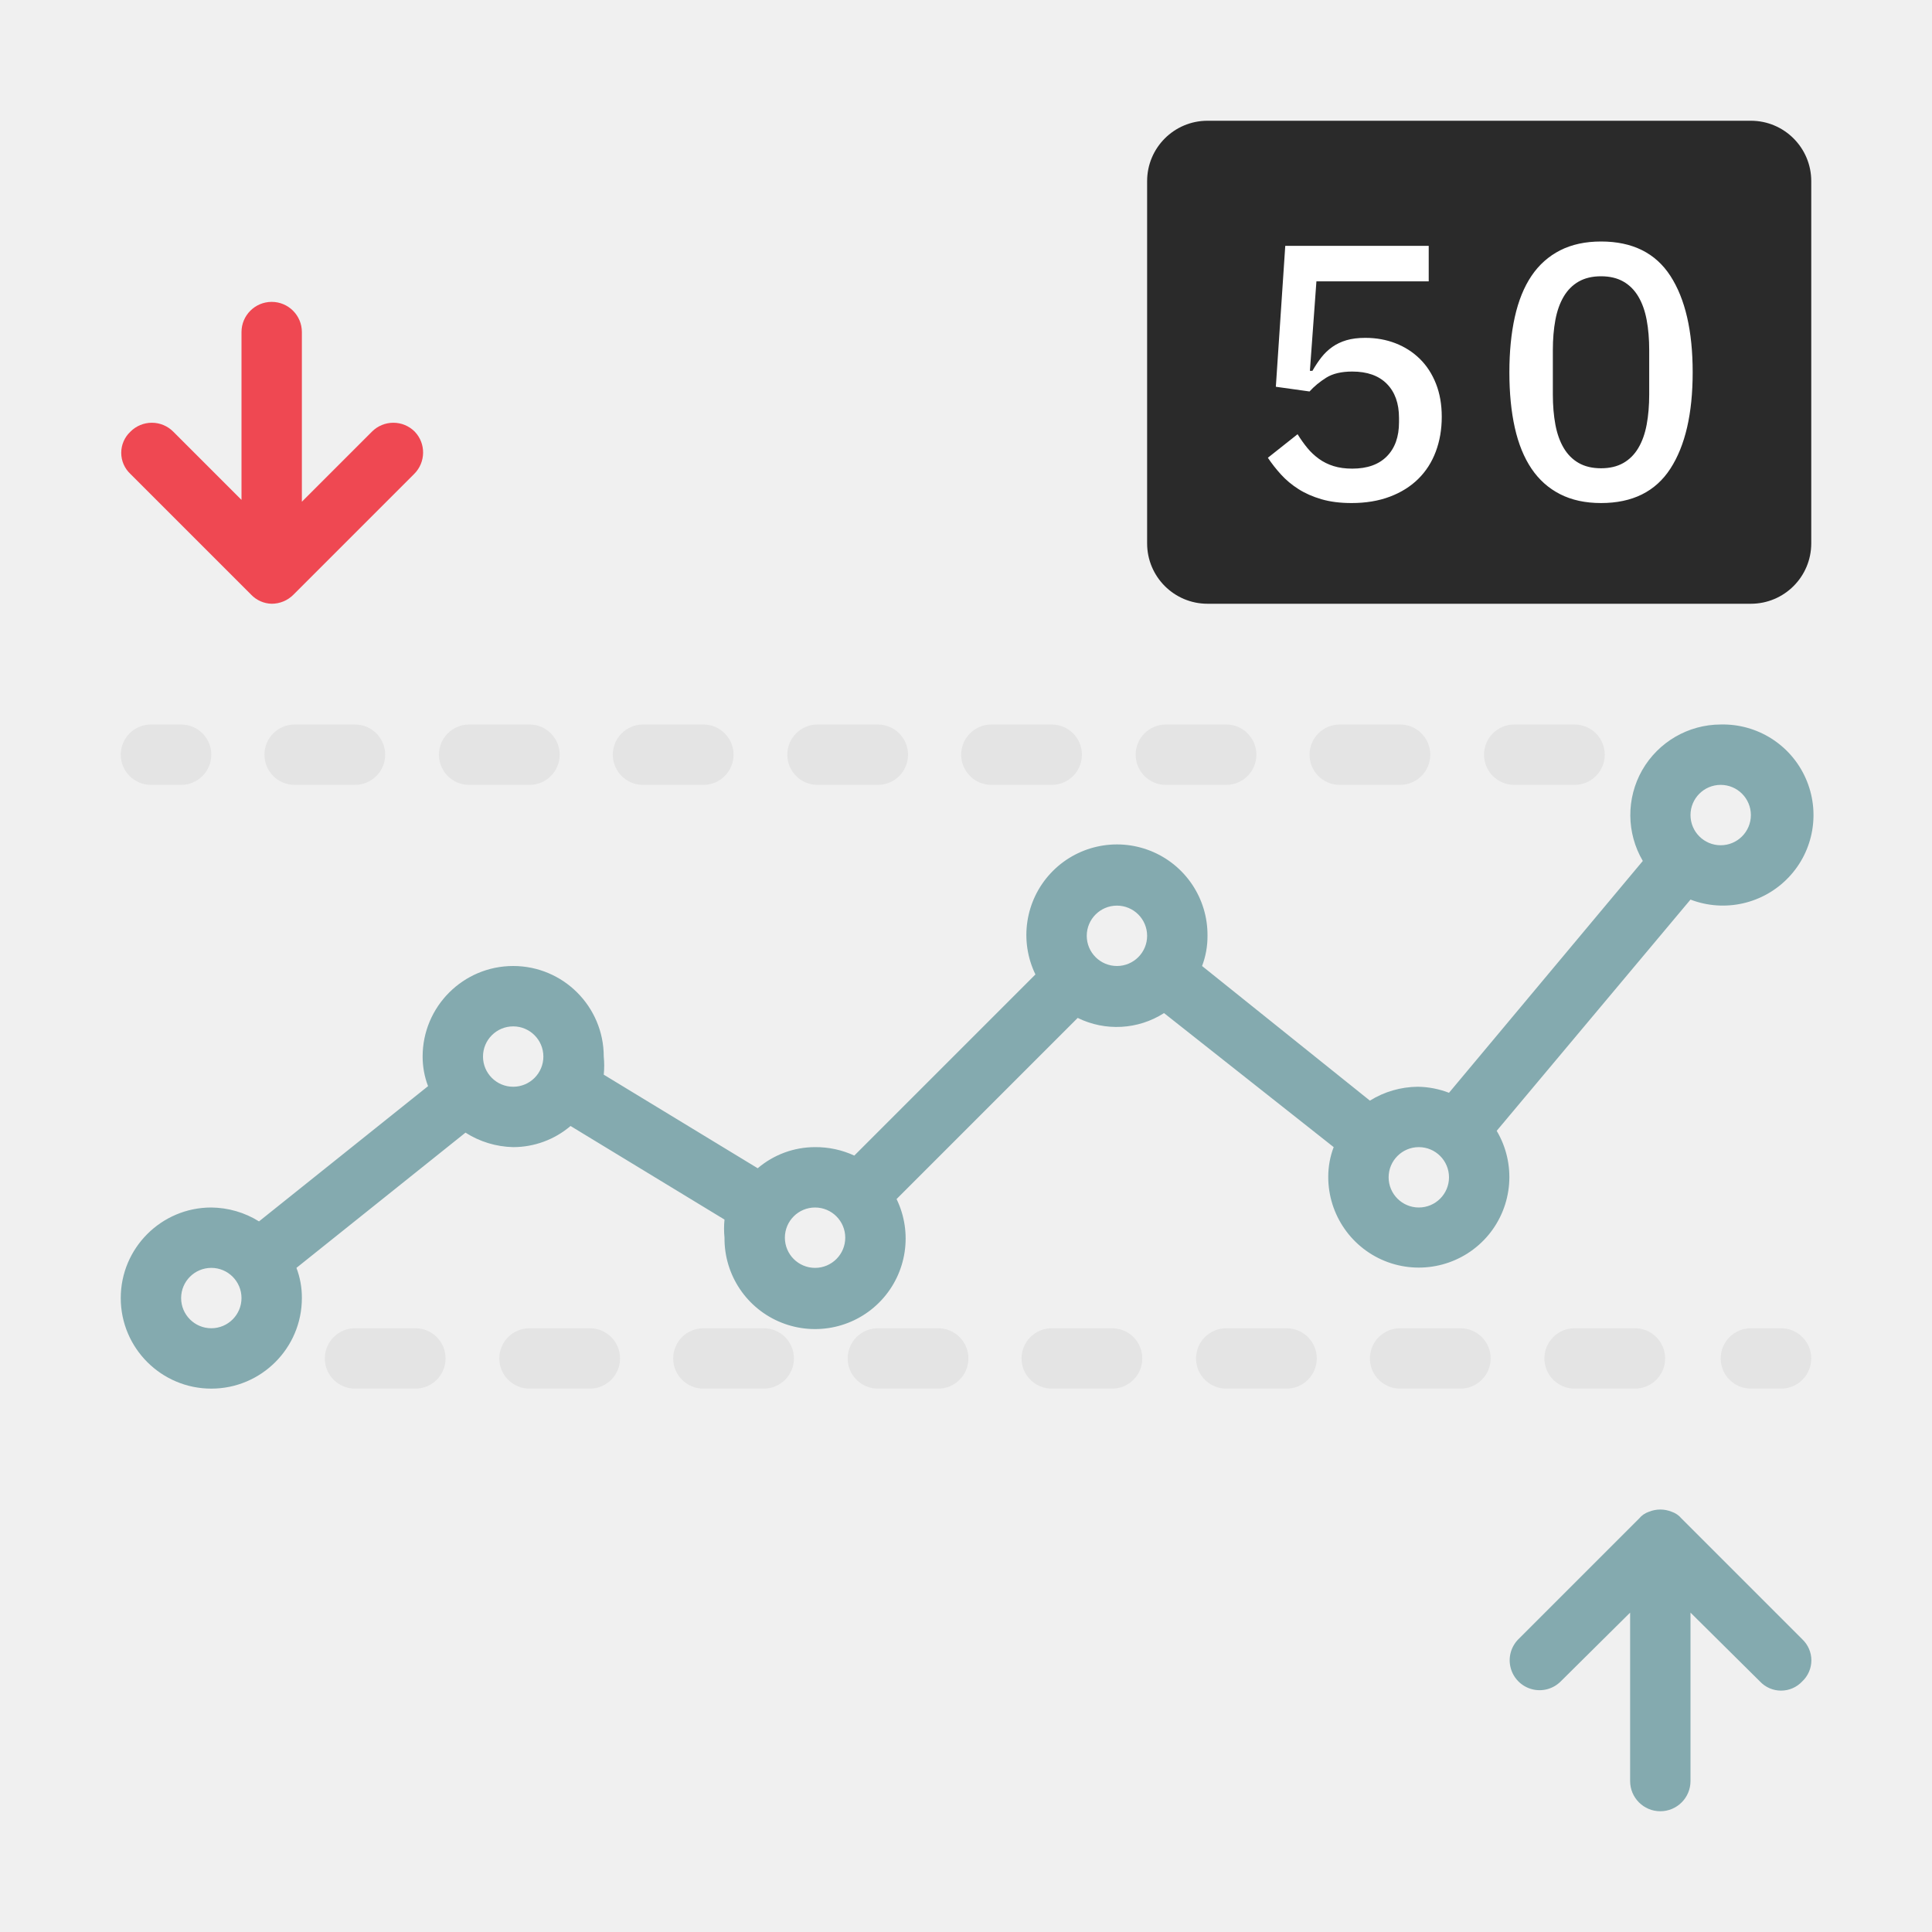
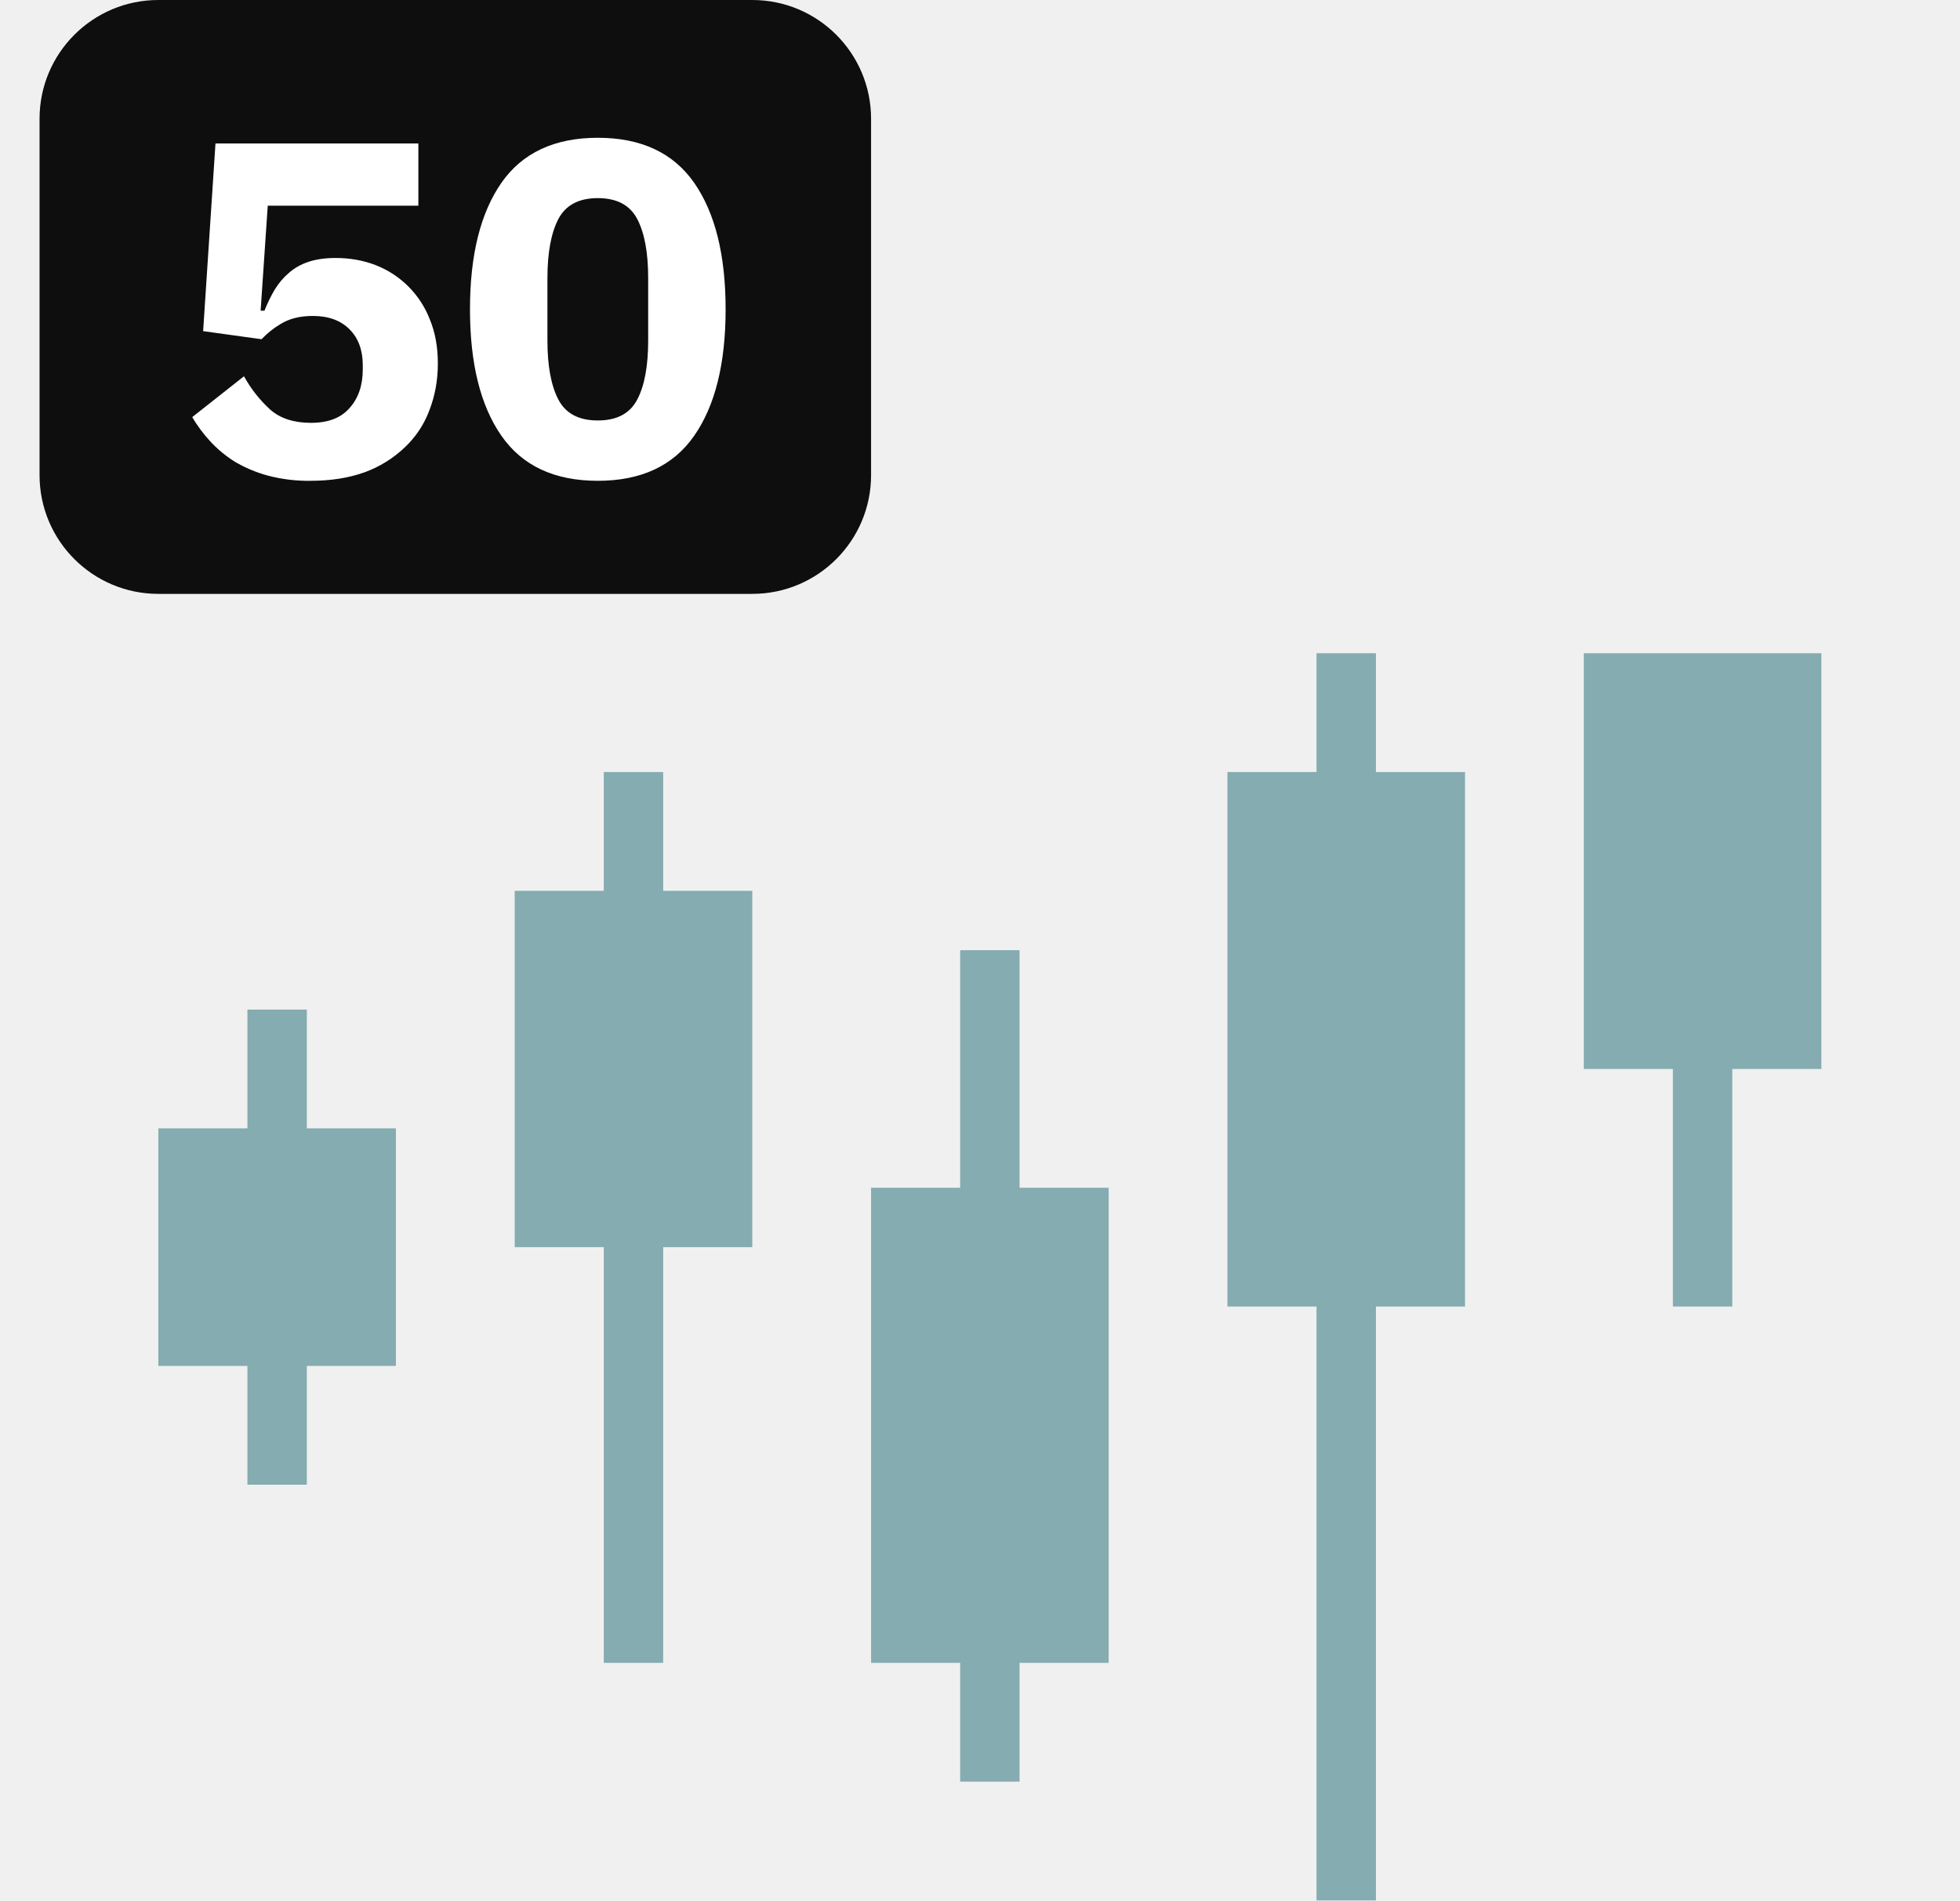
- <svg xmlns="http://www.w3.org/2000/svg" width="32px" height="32px" viewBox="0 0 32 32" version="1.1">
-   <g id="Volatility-50" stroke="none" stroke-width="1" fill="none" fill-rule="evenodd">
-     <g>
-       <rect id="Rectangle" x="0" y="0" width="32" height="32" />
-       <path d="M6.87,7.15 C6.776,7.055 6.648,7.002 6.515,7.002 C6.382,7.002 6.254,7.055 6.16,7.15 L5,8.31 L5,5.5 C5,5.224 4.776,5 4.5,5 C4.224,5 4,5.224 4,5.5 L4,8.28 L2.87,7.15 C2.776,7.055 2.648,7.002 2.515,7.002 C2.382,7.002 2.254,7.055 2.16,7.15 C2.063,7.241 2.008,7.367 2.008,7.5 C2.008,7.633 2.063,7.759 2.16,7.85 L4.16,9.85 C4.249,9.943 4.371,9.997 4.5,10 L4.5,10 C4.635,10 4.765,9.946 4.86,9.85 L6.86,7.85 C7.053,7.658 7.058,7.347 6.87,7.15 Z" id="Path" fill="#EF4852" fill-rule="nonzero" />
-       <path d="M26.08,13 L25.08,13 C24.804,13 24.58,12.776 24.58,12.5 C24.58,12.224 24.804,12 25.08,12 L26.08,12 C26.356,12 26.58,12.224 26.58,12.5 C26.58,12.776 26.356,13 26.08,13 Z M23.19,13 L22.19,13 C21.914,13 21.69,12.776 21.69,12.5 C21.69,12.224 21.914,12 22.19,12 L23.19,12 C23.466,12 23.69,12.224 23.69,12.5 C23.69,12.776 23.466,13 23.19,13 Z M20.31,13 L19.31,13 C19.034,13 18.81,12.776 18.81,12.5 C18.81,12.224 19.034,12 19.31,12 L20.31,12 C20.586,12 20.81,12.224 20.81,12.5 C20.81,12.776 20.586,13 20.31,13 Z M17.42,13 L16.42,13 C16.144,13 15.92,12.776 15.92,12.5 C15.92,12.224 16.144,12 16.42,12 L17.42,12 C17.696,12 17.92,12.224 17.92,12.5 C17.92,12.776 17.696,13 17.42,13 Z M14.54,13 L13.54,13 C13.264,13 13.04,12.776 13.04,12.5 C13.04,12.224 13.264,12 13.54,12 L14.54,12 C14.816,12 15.04,12.224 15.04,12.5 C15.04,12.776 14.816,13 14.54,13 Z M11.65,13 L10.65,13 C10.374,13 10.15,12.776 10.15,12.5 C10.15,12.224 10.374,12 10.65,12 L11.65,12 C11.926,12 12.15,12.224 12.15,12.5 C12.15,12.776 11.926,13 11.65,13 Z M8.77,13 L7.77,13 C7.494,13 7.27,12.776 7.27,12.5 C7.27,12.224 7.494,12 7.77,12 L8.77,12 C9.046,12 9.27,12.224 9.27,12.5 C9.27,12.776 9.046,13 8.77,13 Z M5.88,13 L4.88,13 C4.604,13 4.38,12.776 4.38,12.5 C4.38,12.224 4.604,12 4.88,12 L5.88,12 C6.156,12 6.38,12.224 6.38,12.5 C6.38,12.776 6.156,13 5.88,13 Z" id="Shape" fill="#E4E4E4" fill-rule="nonzero" />
-       <path d="M3,13 L2.5,13 C2.224,13 2,12.776 2,12.5 C2,12.224 2.224,12 2.5,12 L3,12 C3.276,12 3.5,12.224 3.5,12.5 C3.5,12.776 3.276,13 3,13 Z" id="Path" fill="#E4E4E4" fill-rule="nonzero" />
-       <path d="M29.5,23 L29,23 C28.724,23 28.5,22.776 28.5,22.5 C28.5,22.224 28.724,22 29,22 L29.5,22 C29.776,22 30,22.224 30,22.5 C30,22.776 29.776,23 29.5,23 Z" id="Path" fill="#E4E4E4" fill-rule="nonzero" />
-       <path d="M27.08,23 L26.08,23 C25.804,23 25.58,22.776 25.58,22.5 C25.58,22.224 25.804,22 26.08,22 L27.08,22 C27.356,22 27.58,22.224 27.58,22.5 C27.58,22.776 27.356,23 27.08,23 Z M24.19,23 L23.19,23 C22.914,23 22.69,22.776 22.69,22.5 C22.69,22.224 22.914,22 23.19,22 L24.19,22 C24.466,22 24.69,22.224 24.69,22.5 C24.69,22.776 24.466,23 24.19,23 Z M21.31,23 L20.31,23 C20.034,23 19.81,22.776 19.81,22.5 C19.81,22.224 20.034,22 20.31,22 L21.31,22 C21.586,22 21.81,22.224 21.81,22.5 C21.81,22.776 21.586,23 21.31,23 Z M18.42,23 L17.42,23 C17.144,23 16.92,22.776 16.92,22.5 C16.92,22.224 17.144,22 17.42,22 L18.42,22 C18.696,22 18.92,22.224 18.92,22.5 C18.92,22.776 18.696,23 18.42,23 Z M15.54,23 L14.54,23 C14.264,23 14.04,22.776 14.04,22.5 C14.04,22.224 14.264,22 14.54,22 L15.54,22 C15.816,22 16.04,22.224 16.04,22.5 C16.04,22.776 15.816,23 15.54,23 Z M12.65,23 L11.65,23 C11.374,23 11.15,22.776 11.15,22.5 C11.15,22.224 11.374,22 11.65,22 L12.65,22 C12.926,22 13.15,22.224 13.15,22.5 C13.15,22.776 12.926,23 12.65,23 Z M9.77,23 L8.77,23 C8.494,23 8.27,22.776 8.27,22.5 C8.27,22.224 8.494,22 8.77,22 L9.77,22 C10.046,22 10.27,22.224 10.27,22.5 C10.27,22.776 10.046,23 9.77,23 Z M6.88,23 L5.88,23 C5.604,23 5.38,22.776 5.38,22.5 C5.38,22.224 5.604,22 5.88,22 L6.88,22 C7.156,22 7.38,22.224 7.38,22.5 C7.38,22.776 7.156,23 6.88,23 Z" id="Shape" fill="#E4E4E4" fill-rule="nonzero" />
-       <path d="M29.85,27.15 L27.85,25.15 C27.808,25.099 27.752,25.061 27.69,25.04 C27.568,24.99 27.432,24.99 27.31,25.04 C27.248,25.061 27.192,25.099 27.15,25.15 L25.15,27.15 C25.025,27.275 24.976,27.457 25.022,27.628 C25.068,27.799 25.201,27.932 25.372,27.978 C25.543,28.024 25.725,27.975 25.85,27.85 L27,26.71 L27,29.5 C27,29.776 27.224,30 27.5,30 C27.776,30 28,29.776 28,29.5 L28,26.71 L29.15,27.85 C29.241,27.947 29.367,28.002 29.5,28.002 C29.633,28.002 29.759,27.947 29.85,27.85 C29.947,27.759 30.002,27.633 30.002,27.5 C30.002,27.367 29.947,27.241 29.85,27.15 Z" id="Path" fill="#84AAAF" fill-rule="nonzero" />
-       <path d="M28.5,12 C27.963,12.001 27.467,12.29 27.2,12.756 C26.934,13.223 26.938,13.797 27.21,14.26 L24,18.1 L24,18.1 C23.834,18.036 23.658,18.002 23.48,18 C23.201,18.003 22.927,18.082 22.69,18.23 L19.91,16 C19.971,15.84 20.001,15.671 20,15.5 C20.006,14.881 19.631,14.322 19.056,14.093 C18.481,13.864 17.824,14.011 17.402,14.464 C16.98,14.917 16.88,15.583 17.15,16.14 L14.15,19.14 C13.946,19.046 13.724,18.998 13.5,19 C13.152,19 12.815,19.124 12.55,19.35 L10,17.8 C10.01,17.7 10.01,17.6 10,17.5 C10,16.672 9.328,16 8.5,16 C7.672,16 7,16.672 7,17.5 C7,17.667 7.03,17.834 7.09,17.99 L4.29,20.23 C4.053,20.082 3.779,20.003 3.5,20 C2.672,20 2,20.672 2,21.5 C2,22.328 2.672,23 3.5,23 C4.328,23 5,22.328 5,21.5 C5.001,21.329 4.971,21.16 4.91,21 L4.91,21 L7.71,18.76 C7.946,18.911 8.22,18.994 8.5,19 C8.848,19 9.185,18.876 9.45,18.65 L9.45,18.65 L12,20.2 L12,20.2 C11.99,20.3 11.99,20.4 12,20.5 C11.994,21.119 12.369,21.678 12.944,21.907 C13.519,22.136 14.176,21.989 14.598,21.536 C15.02,21.083 15.12,20.417 14.85,19.86 L17.85,16.86 C18.308,17.085 18.85,17.055 19.28,16.78 L22.09,19 L22.09,19 C22.03,19.156 22,19.323 22,19.49 C21.998,20.123 22.394,20.69 22.989,20.906 C23.585,21.121 24.252,20.94 24.656,20.452 C25.059,19.964 25.113,19.275 24.79,18.73 L24.79,18.73 L28,14.9 L28,14.9 C28.566,15.117 29.207,14.972 29.625,14.532 C30.043,14.093 30.154,13.445 29.908,12.891 C29.662,12.336 29.106,11.985 28.5,12 Z M3.5,22 C3.224,22 3,21.776 3,21.5 C3,21.224 3.224,21 3.5,21 C3.776,21 4,21.224 4,21.5 C4,21.776 3.776,22 3.5,22 Z M8.5,18 C8.224,18 8,17.776 8,17.5 C8,17.224 8.224,17 8.5,17 C8.776,17 9,17.224 9,17.5 C9,17.776 8.776,18 8.5,18 Z M13.5,21 C13.224,21 13,20.776 13,20.5 C13,20.224 13.224,20 13.5,20 C13.776,20 14,20.224 14,20.5 C14,20.776 13.776,21 13.5,21 Z M18.5,16 C18.224,16 18,15.776 18,15.5 C18,15.224 18.224,15 18.5,15 C18.776,15 19,15.224 19,15.5 C19,15.776 18.776,16 18.5,16 Z M23.5,20 C23.224,20 23,19.776 23,19.5 C23,19.224 23.224,19 23.5,19 C23.776,19 24,19.224 24,19.5 C24,19.776 23.776,20 23.5,20 Z M28.5,14 C28.224,14 28,13.776 28,13.5 C28,13.224 28.224,13 28.5,13 C28.776,13 29,13.224 29,13.5 C29,13.776 28.776,14 28.5,14 Z" id="Shape" fill="#84AAAF" fill-rule="nonzero" />
-       <rect id="Rectangle" fill="#2A2A2A" fill-rule="nonzero" x="19" y="2" width="11" height="8" rx="1" />
-       <path d="M23.664,4.66 L21.804,4.66 L21.696,6.142 L21.738,6.142 C21.786,6.058 21.836,5.983 21.888,5.917 C21.94,5.851 22,5.794 22.068,5.746 C22.136,5.698 22.214,5.661 22.302,5.635 C22.39,5.609 22.494,5.596 22.614,5.596 C22.794,5.596 22.961,5.626 23.115,5.686 C23.269,5.746 23.403,5.832 23.517,5.944 C23.631,6.056 23.72,6.193 23.784,6.355 C23.848,6.517 23.88,6.7 23.88,6.904 C23.88,7.112 23.847,7.304 23.781,7.48 C23.715,7.656 23.618,7.807 23.49,7.933 C23.362,8.059 23.205,8.157 23.019,8.227 C22.833,8.297 22.622,8.332 22.386,8.332 C22.198,8.332 22.032,8.311 21.888,8.269 C21.744,8.227 21.617,8.171 21.507,8.101 C21.397,8.031 21.301,7.951 21.219,7.861 C21.137,7.771 21.064,7.678 21,7.582 L21.492,7.192 C21.544,7.276 21.598,7.352 21.654,7.42 C21.71,7.488 21.774,7.548 21.846,7.6 C21.918,7.652 21.999,7.692 22.089,7.72 C22.179,7.748 22.282,7.762 22.398,7.762 C22.646,7.762 22.837,7.694 22.971,7.558 C23.105,7.422 23.172,7.234 23.172,6.994 L23.172,6.922 C23.172,6.682 23.105,6.494 22.971,6.358 C22.837,6.222 22.646,6.154 22.398,6.154 C22.218,6.154 22.074,6.188 21.966,6.256 C21.858,6.324 21.766,6.4 21.69,6.484 L21.132,6.406 L21.288,4.072 L23.664,4.072 L23.664,4.66 Z M26.518,8.332 C26.258,8.332 26.032,8.283 25.84,8.185 C25.648,8.087 25.49,7.946 25.366,7.762 C25.242,7.578 25.15,7.352 25.09,7.084 C25.03,6.816 25,6.51 25,6.166 C25,5.826 25.03,5.521 25.09,5.251 C25.15,4.981 25.242,4.754 25.366,4.57 C25.49,4.386 25.648,4.245 25.84,4.147 C26.032,4.049 26.258,4 26.518,4 C27.038,4 27.421,4.19 27.667,4.57 C27.913,4.95 28.036,5.482 28.036,6.166 C28.036,6.85 27.913,7.382 27.667,7.762 C27.421,8.142 27.038,8.332 26.518,8.332 Z M26.518,7.756 C26.662,7.756 26.785,7.727 26.887,7.669 C26.989,7.611 27.072,7.528 27.136,7.42 C27.2,7.312 27.246,7.183 27.274,7.033 C27.302,6.883 27.316,6.716 27.316,6.532 L27.316,5.8 C27.316,5.616 27.302,5.449 27.274,5.299 C27.246,5.149 27.2,5.02 27.136,4.912 C27.072,4.804 26.989,4.721 26.887,4.663 C26.785,4.605 26.662,4.576 26.518,4.576 C26.374,4.576 26.251,4.605 26.149,4.663 C26.047,4.721 25.964,4.804 25.9,4.912 C25.836,5.02 25.79,5.149 25.762,5.299 C25.734,5.449 25.72,5.616 25.72,5.8 L25.72,6.532 C25.72,6.716 25.734,6.883 25.762,7.033 C25.79,7.183 25.836,7.312 25.9,7.42 C25.964,7.528 26.047,7.611 26.149,7.669 C26.251,7.727 26.374,7.756 26.518,7.756 Z" id="50" fill="#FFFFFF" fill-rule="nonzero" />
-     </g>
-   </g>
+ <svg xmlns="http://www.w3.org/2000/svg" width="33" height="32" fill="none">
+   <path d="M23.166 13h1.5v9h-1.5v10h-1V22h-1.5v-9h1.5v-2h1v2Zm7.5-2v7h-1.5v4h-1v-4h-1.5v-7h4Zm-13.5 9v-4h-1v4h-1.5v8h1.5v2h1v-2h1.5v-8h-1.5Zm-6-5h1.5v6h-1.5v7h-1v-7h-1.5v-6h1.5v-2h1v2Zm-6 4h1.5v4h-1.5v2h-1v-2h-1.5v-4h1.5v-2h1v2Z" fill="#85ACB0" />
+   <path d="M.666 2a2 2 0 0 1 2-2h10a2 2 0 0 1 2 2v6a2 2 0 0 1-2 2h-10a2 2 0 0 1-2-2V2Z" fill="#0E0E0E" />
+   <path d="M7.044 3.464H4.508l-.12 1.768h.064c.054-.133.112-.253.176-.36.07-.112.15-.205.24-.28.091-.08.2-.141.328-.184.128-.042.28-.064.456-.064.24 0 .464.04.672.12a1.6 1.6 0 0 1 .912.912c.091.219.136.467.136.744 0 .283-.048.547-.144.792-.09.24-.229.448-.416.624a1.94 1.94 0 0 1-.672.416c-.266.096-.57.144-.912.144a2.66 2.66 0 0 1-.72-.088 2.26 2.26 0 0 1-.552-.232 2.042 2.042 0 0 1-.416-.344 2.456 2.456 0 0 1-.304-.408l.872-.688a2.2 2.2 0 0 0 .44.56c.171.15.4.224.688.224.288 0 .504-.082.648-.248.15-.165.224-.384.224-.656v-.064c0-.256-.074-.458-.224-.608-.149-.149-.354-.224-.616-.224-.218 0-.4.046-.544.136a1.446 1.446 0 0 0-.32.256l-.984-.136.208-3.16h3.416v1.048Zm3.021 4.632c-.73 0-1.272-.253-1.624-.76-.352-.506-.528-1.216-.528-2.128 0-.912.176-1.621.528-2.128.352-.506.894-.76 1.624-.76.73 0 1.272.254 1.624.76.352.507.528 1.216.528 2.128 0 .912-.176 1.622-.528 2.128-.352.507-.893.76-1.624.76Zm0-1.016c.32 0 .542-.117.664-.352.123-.234.184-.565.184-.992V4.68c0-.426-.061-.757-.184-.992-.122-.234-.344-.352-.664-.352-.32 0-.541.118-.664.352-.122.235-.184.566-.184.992v1.056c0 .427.062.758.184.992.123.235.344.352.664.352Z" fill="#fff" />
</svg>
